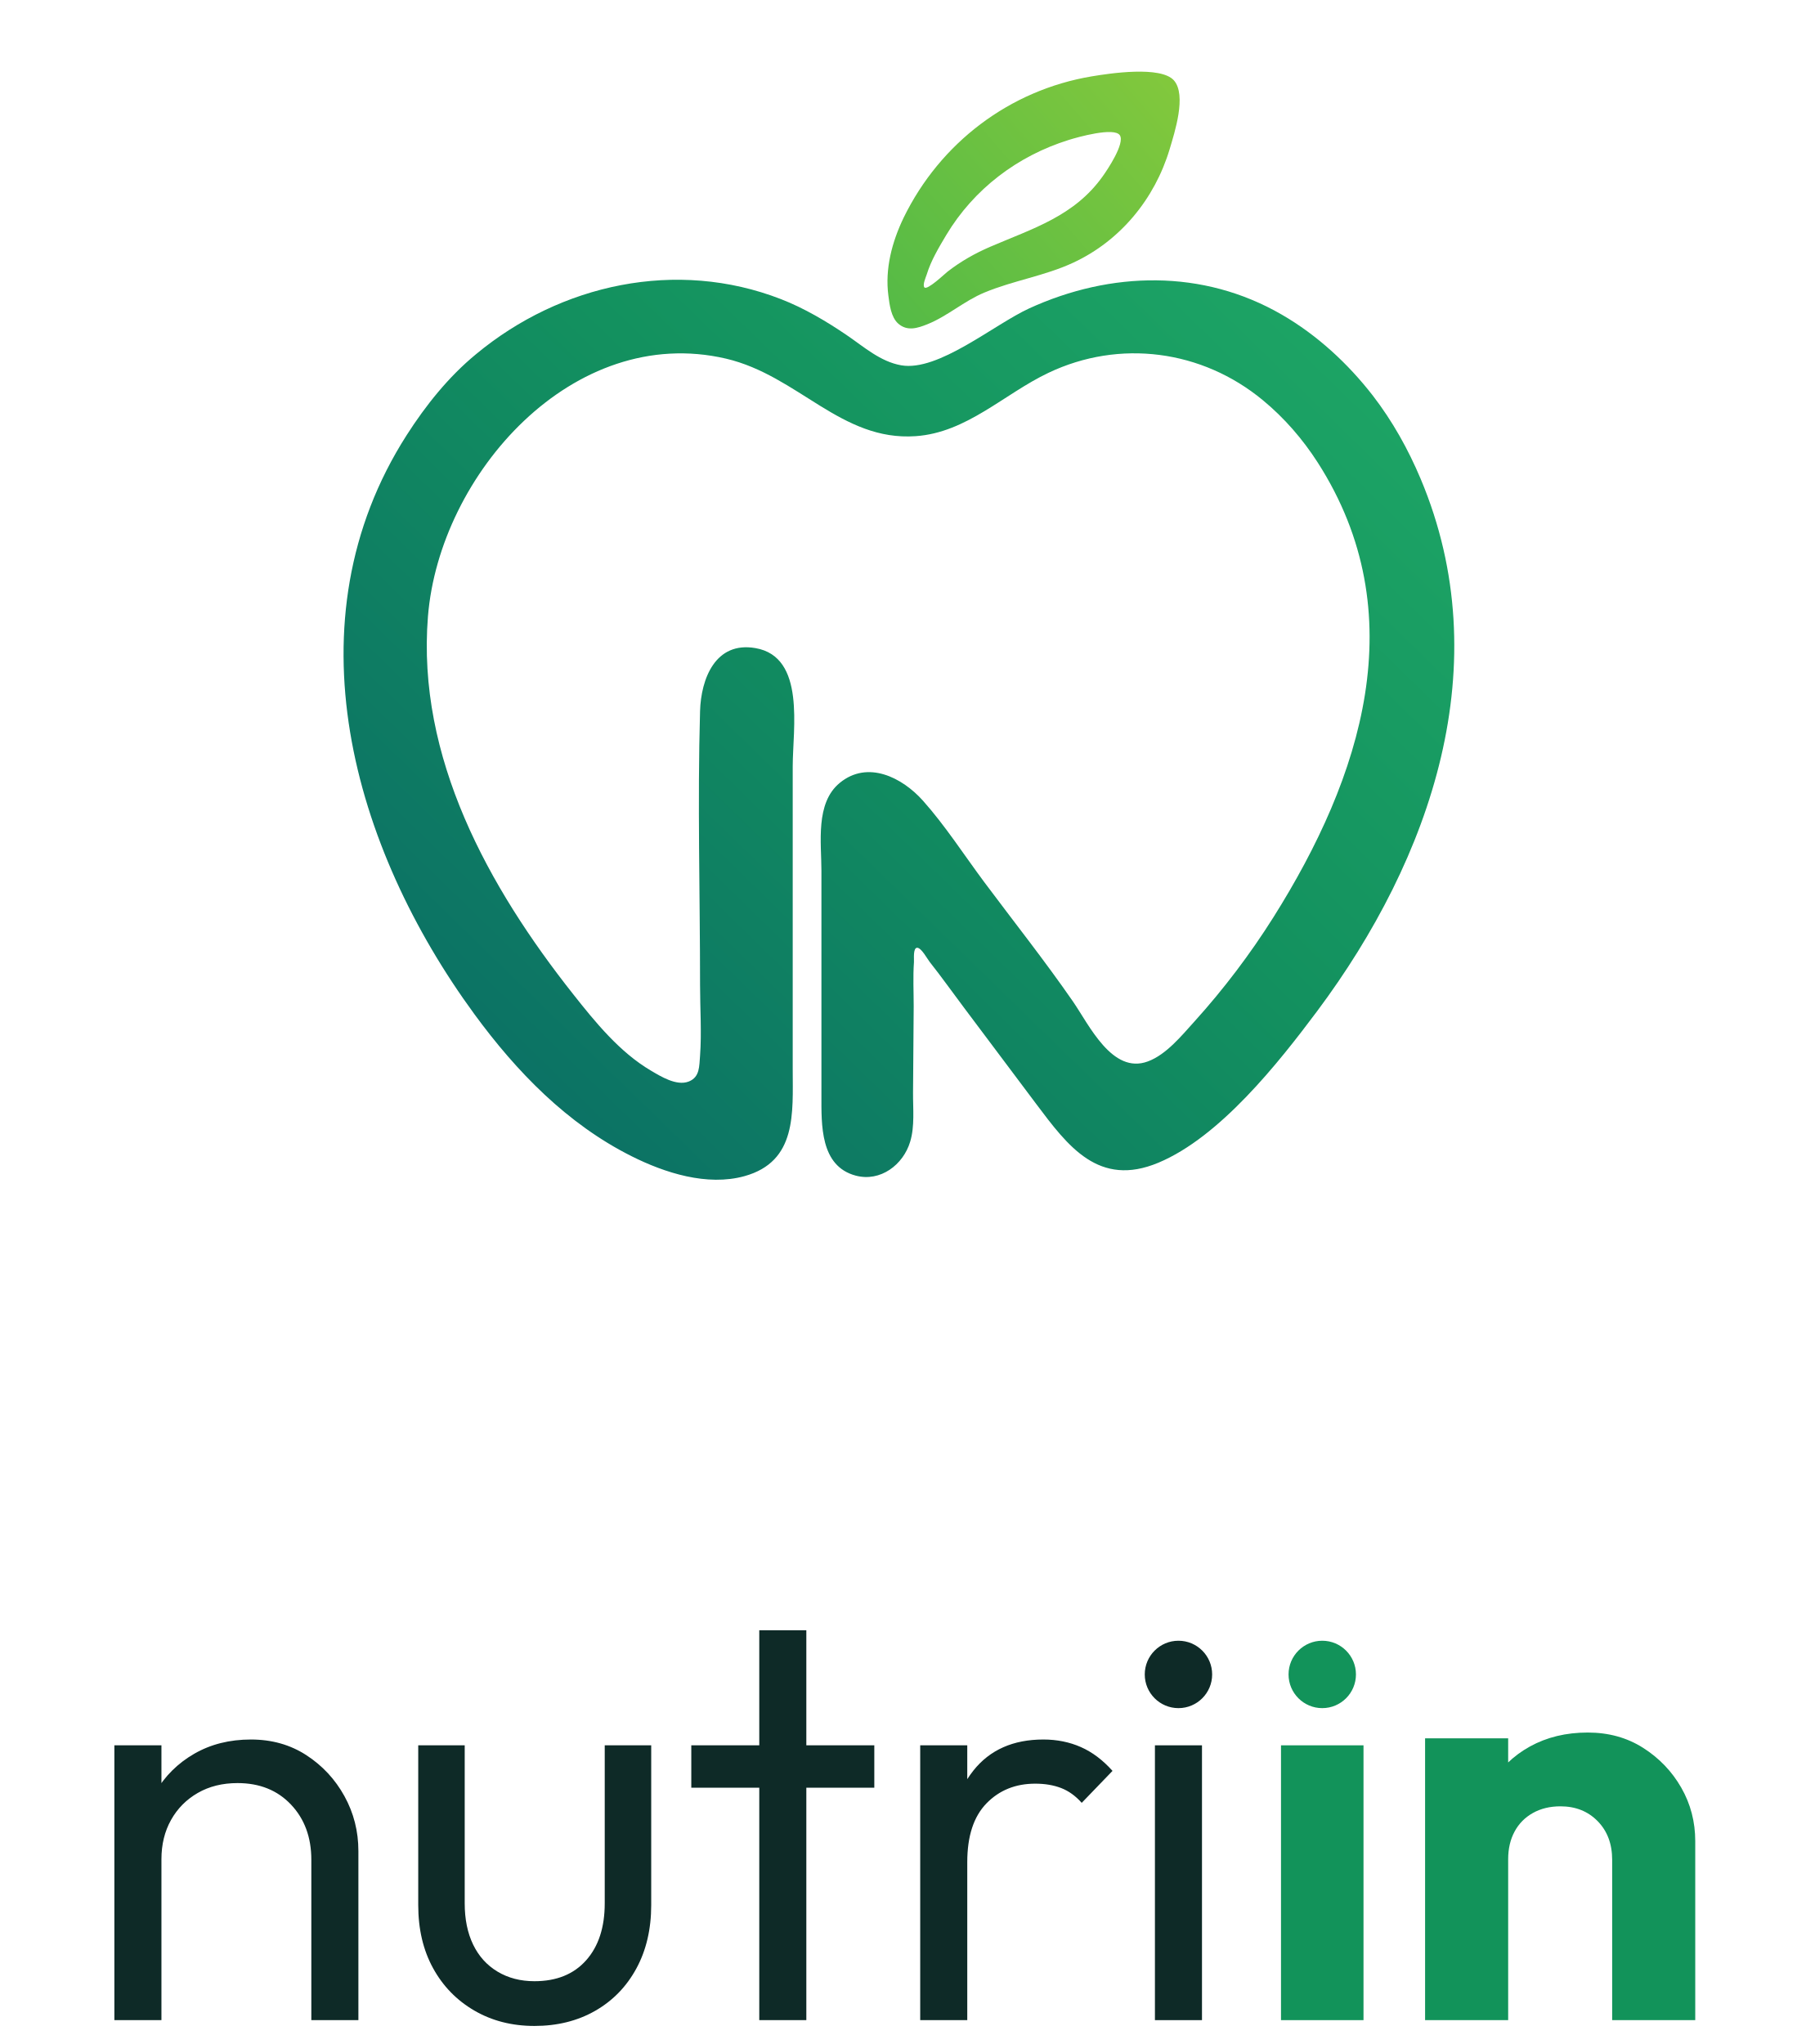
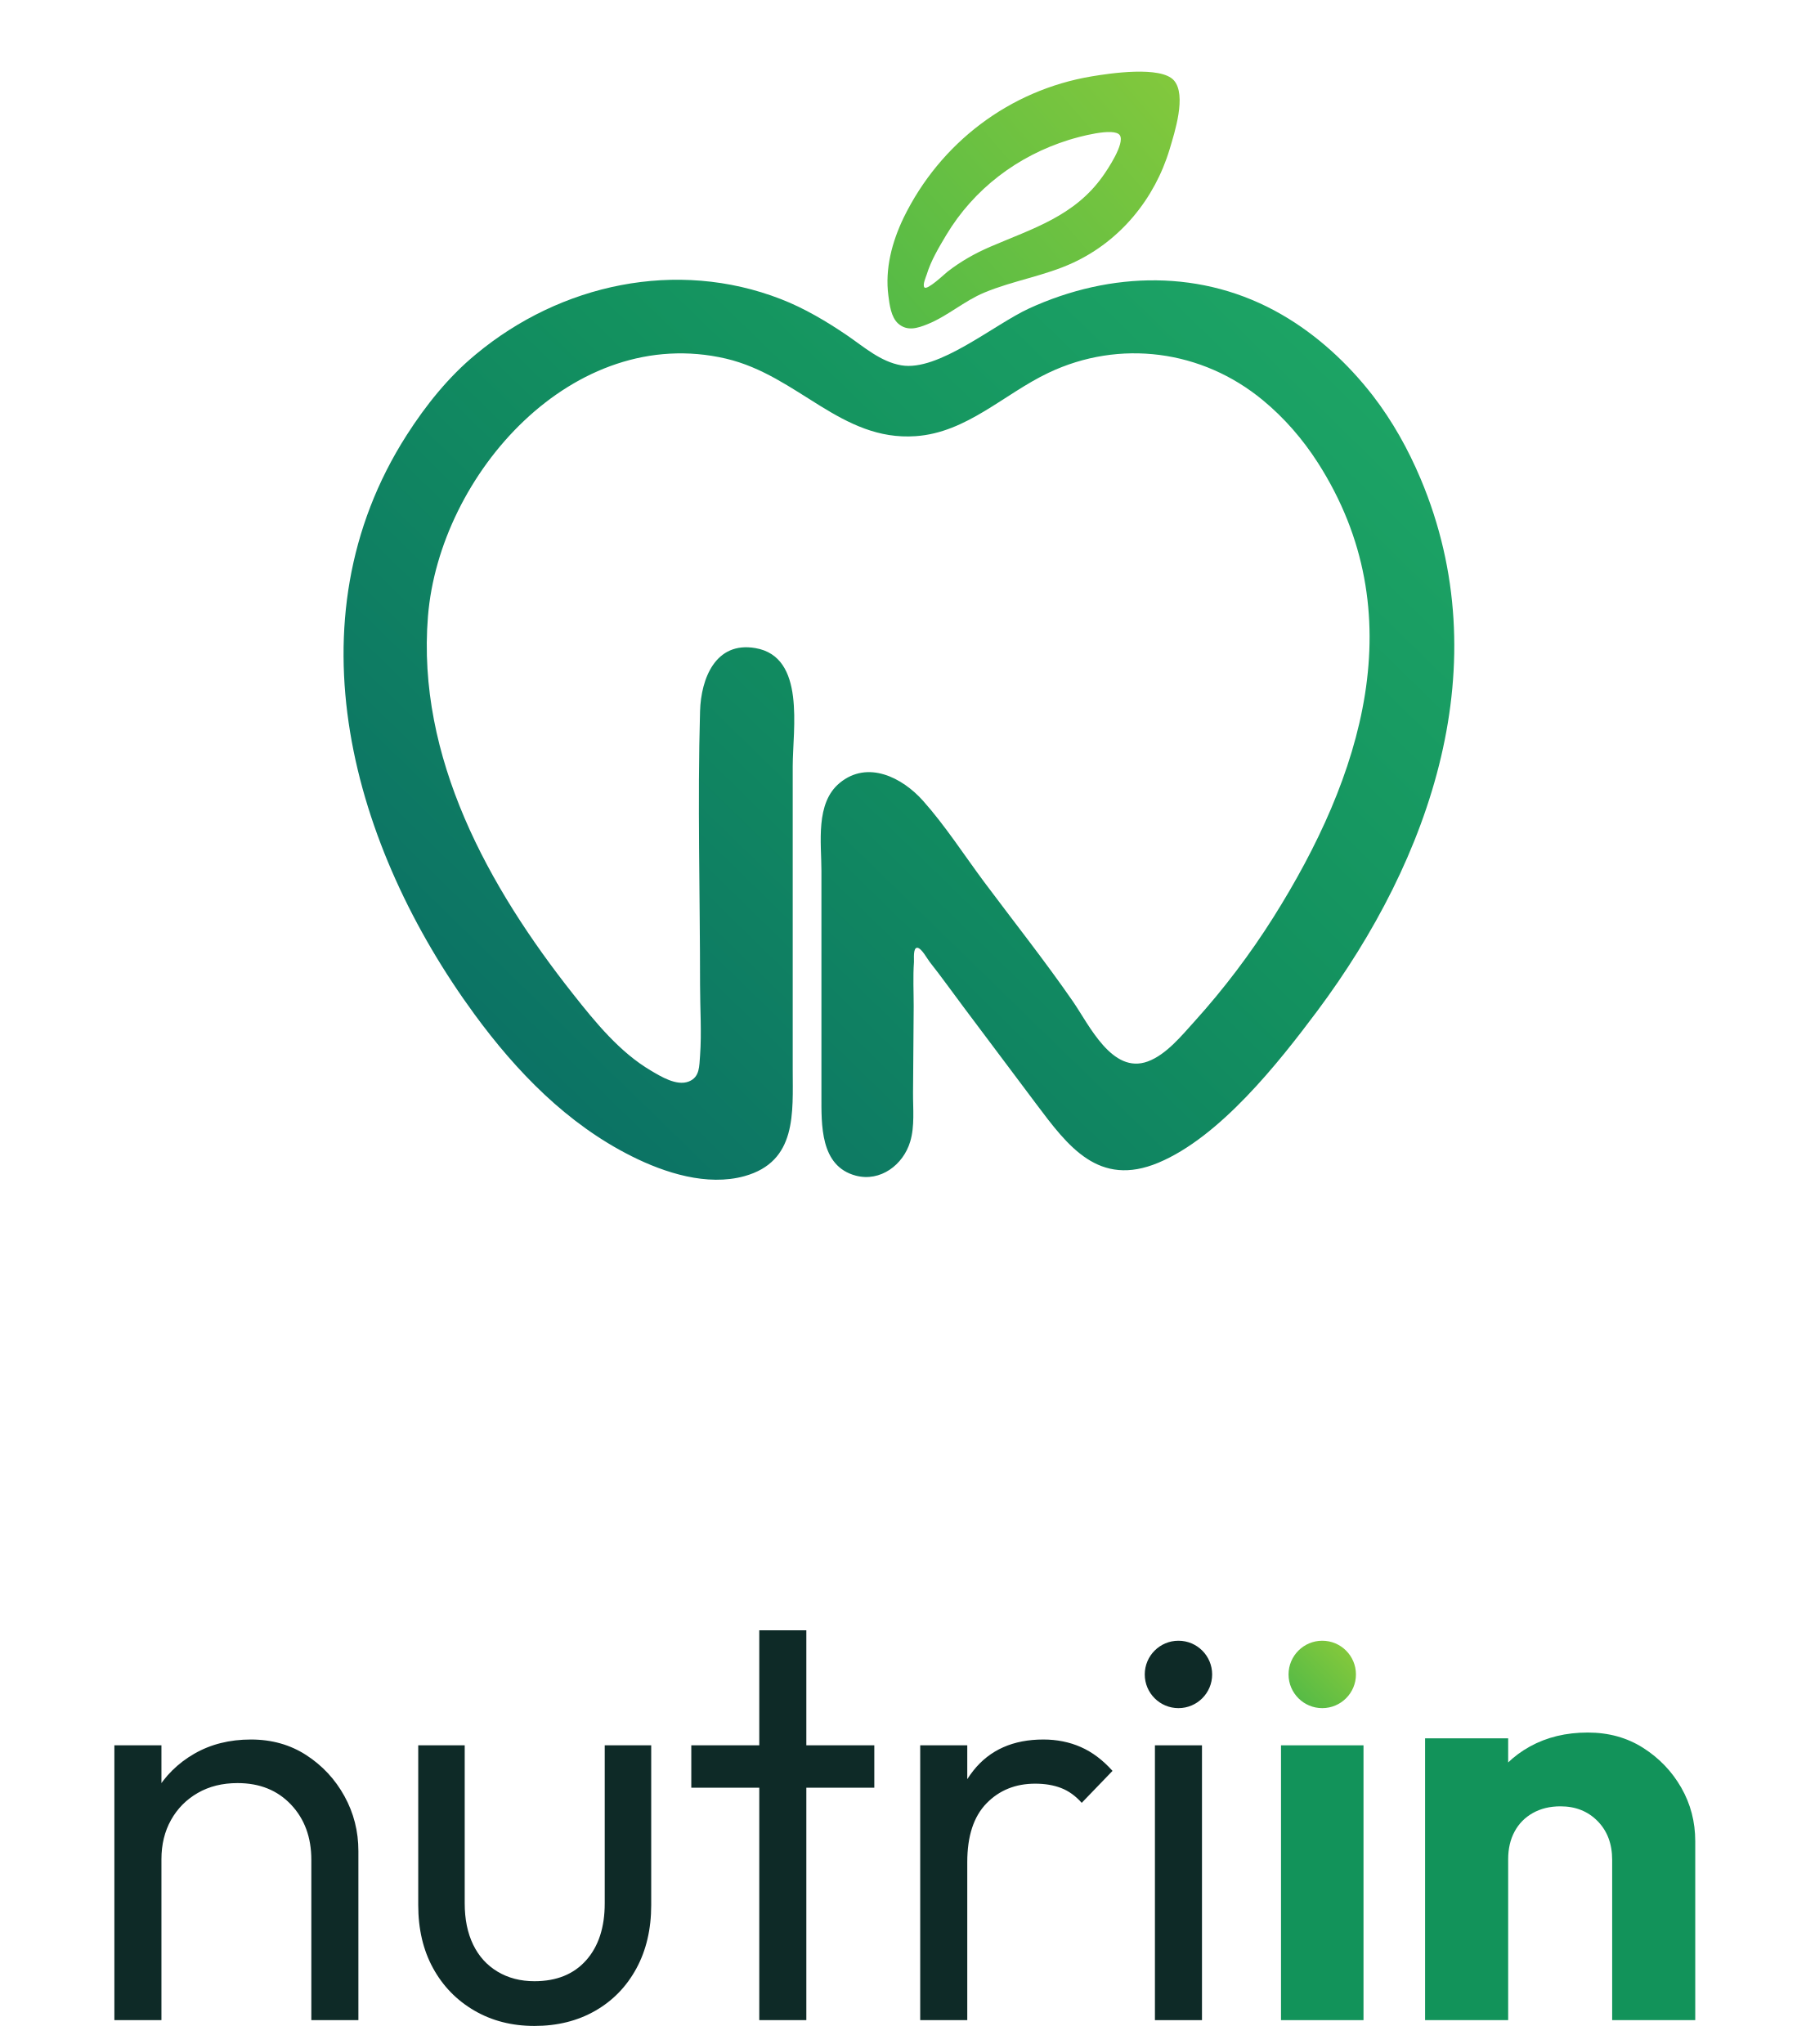
<svg xmlns="http://www.w3.org/2000/svg" viewBox="0 0 1200 1365" role="img" aria-label="Nutriin">
  <defs>
    <linearGradient id="fs" gradientUnits="userSpaceOnUse" x1="260" y1="1040" x2="980" y2="300">
      <stop offset="0" stop-color="#0A6B66" />
      <stop offset=".55" stop-color="#13915F" />
      <stop offset="1" stop-color="#1FA866" />
    </linearGradient>
    <linearGradient id="fl" gradientUnits="userSpaceOnUse" x1="600" y1="440" x2="900" y2="180">
+       <stop offset="0" stop-color="#4DB848" />
+       <stop offset="1" stop-color="#8CCB3A" />
+     </linearGradient>
+     <linearGradient id="fw" x1="0" y1="1" x2="1" y2="0">
      <stop offset="0" stop-color="#4DB848" />
      <stop offset="1" stop-color="#8CCB3A" />
    </linearGradient>
  </defs>
  <g transform="translate(62.25,-114.96) scale(0.87156)">
    <g fill-rule="evenodd">
      <path d="M293.2,403.4 C272.2,420.7 254.8,442.5 240.2,465.3 C148.8,608.1 198.7,781.4 292.1,909.0 C324.4,953.1 363.2,993.1 412.5,1017.8 C438.0,1030.6 470.4,1041.0 499.0,1033.1 C539.4,1021.9 536.0,984.6 536.0,951.1 C536.0,873.8 536.0,796.4 536.0,719.1 C536.0,690.6 546.1,635.2 507.5,628.5 C476.7,623.1 465.7,652.1 465.0,676.8 C463.0,746.6 465.0,816.9 465.0,886.8 C465.0,904.6 466.3,923.0 465.0,940.8 C464.3,948.7 465.0,957.2 456.3,960.6 C447.0,964.2 434.9,956.7 427.3,952.2 C403.5,938.2 384.7,915.1 367.8,893.7 C302.9,811.7 247.8,712.3 256.5,604.2 C265.3,495.3 367.8,379.4 484.9,406.7 C540.2,419.7 573.1,470.1 630.2,466.1 C669.4,463.4 698.0,433.7 731.9,417.6 C786.5,391.6 849.6,400.0 896.2,438.5 C912.7,452.1 926.8,468.4 938.3,486.3 C1012.7,602.3 971.8,727.6 904.3,834.8 C886.6,862.9 866.3,889.7 844.0,914.4 C834.2,925.2 822.3,940.0 808.1,945.2 C780.8,955.3 763.2,917.3 750.7,899.2 C729.1,868.0 705.4,838.1 682.7,807.7 C667.3,787.0 652.9,764.6 635.8,745.4 C620.0,727.7 593.5,714.1 572.0,731.8 C553.2,747.3 558.0,777.7 558.0,799.2 C558.0,856.6 558.0,913.9 558.0,971.2 C558.0,993.6 556.9,1025.4 584.3,1032.7 C603.2,1037.7 620.7,1024.4 626.0,1006.7 C629.6,994.9 628.1,981.2 628.2,969.0 C628.4,947.0 628.5,925.0 628.7,903.0 C628.7,891.8 628.1,880.3 628.9,869.1 C629.1,867.1 628.0,858.1 631.4,858.1 C634.7,858.2 639.2,866.8 641.0,869.0 C650.1,880.5 658.6,892.5 667.4,904.2 C685.8,928.7 704.2,953.2 722.6,977.8 C747.0,1010.3 770.5,1041.9 816.2,1022.8 C863.3,1003.1 908.0,946.6 937.9,906.6 C1025.4,789.4 1076.9,640.8 1017.2,498.9 C1007.6,476.1 995.6,454.6 980.5,435.0 C961.4,410.4 937.8,388.6 910.8,373.0 C850.2,337.9 779.7,339.6 717.2,368.2 C690.0,380.7 647.6,416.8 619.1,411.8 C603.2,409.0 590.6,397.7 577.7,388.9 C562.0,378.2 544.8,368.0 527.0,361.1 C447.0,330.0 358.0,349.5 293.2,403.4Z" fill="url(#fs)" />
      <path d="M828.1,193.5 C818.1,182.2 778.9,188.1 765.2,190.4 C702.3,200.9 649.0,241.3 621.0,298.7 C612.1,317.2 606.6,337.8 609.3,358.4 C610.2,365.3 611.3,375.0 616.9,379.9 C623.8,385.9 631.6,383.4 639.3,380.3 C654.5,374.2 667.4,362.5 682.8,356.1 C704.8,346.9 729.2,343.3 750.9,333.2 C787.1,316.4 813.4,284.2 824.8,246.3 C828.6,233.5 838.0,204.8 828.1,193.5Z M786.7,235.6 C790.6,241.8 777.4,261.6 773.6,266.9 C751.9,297.5 720.1,306.9 687.3,321.0 C675.5,326.1 664.9,332.1 654.7,340.0 C652.4,341.8 639.0,354.6 636.9,352.1 C635.3,350.2 638.1,344.1 638.7,342.2 C642.0,331.4 648.0,321.5 653.7,311.9 C674.9,276.6 708.4,251.3 747.6,239.1 C754.0,237.1 782.5,229.0 786.7,235.6Z" fill="url(#fl)" />
    </g>
  </g>
  <g transform="translate(50,1349.065) scale(0.3880071)">
    <g fill="#0E2A27">
      <path d="M407 0L407 -276Q407 -334 372 -371Q337 -408 280 -408Q241 -408 211.5 -391Q182 -374 165.5 -344.5Q149 -315 149 -277L114 -296Q114 -350 138.5 -392Q163 -434 205.5 -458.5Q248 -483 303 -483Q357 -483 398.5 -456Q440 -429 464 -385.5Q488 -342 488 -291L488 0ZM68 0L68 -473L149 -473L149 0ZM791 10Q733 10 687.5 -16.5Q642 -43 616.5 -89.5Q591 -136 591 -198L591 -473L671 -473L671 -201Q671 -160 685.5 -130Q700 -100 727.5 -83.5Q755 -67 791 -67Q848 -67 880 -103Q912 -139 912 -201L912 -473L992 -473L992 -198Q992 -136 966.5 -89Q941 -42 895.5 -16Q850 10 791 10ZM1178 0L1178 -671L1259 -671L1259 0ZM1061 -400L1061 -473L1376 -473L1376 -400ZM1455 0L1455 -473L1536 -473L1536 0ZM1536 -272L1504 -286Q1504 -376 1546.5 -429.5Q1589 -483 1667 -483Q1702 -483 1731.5 -470Q1761 -457 1786 -429L1733 -374Q1717 -392 1697.5 -399.5Q1678 -407 1653 -407Q1602 -407 1569 -373Q1536 -339 1536 -272Z" />
      <g transform="translate(1791,0)">
        <path d="M68 0L68 -473L149 -473L149 0Z" />
      </g>
      <circle cx="1899.5" cy="-595" r="58" />
    </g>
    <g fill="#12935A">
      <g transform="translate(2020,0)">
        <path d="M56 0L56 -473L198 -473L198 0Z" />
      </g>
      <g transform="translate(2268,0)">
        <path d="M378 0L378 -276Q378 -317 353 -342.5Q328 -368 289 -368Q262 -368 241.5 -356.5Q221 -345 210 -324.5Q199 -304 199 -277L143 -304Q143 -361 168 -404Q193 -447 236.5 -471Q280 -495 336 -495Q390 -495 431.5 -468.5Q473 -442 497 -400Q521 -358 521 -308L521 0ZM56 0L56 -485L199 -485L199 0Z" />
      </g>
-       <circle cx="2147.0" cy="-595" r="58" />
+       <g fill="url(#fw)">
+         <circle cx="2147.0" cy="-595" r="58" />
+       </g>
    </g>
  </g>
</svg>
